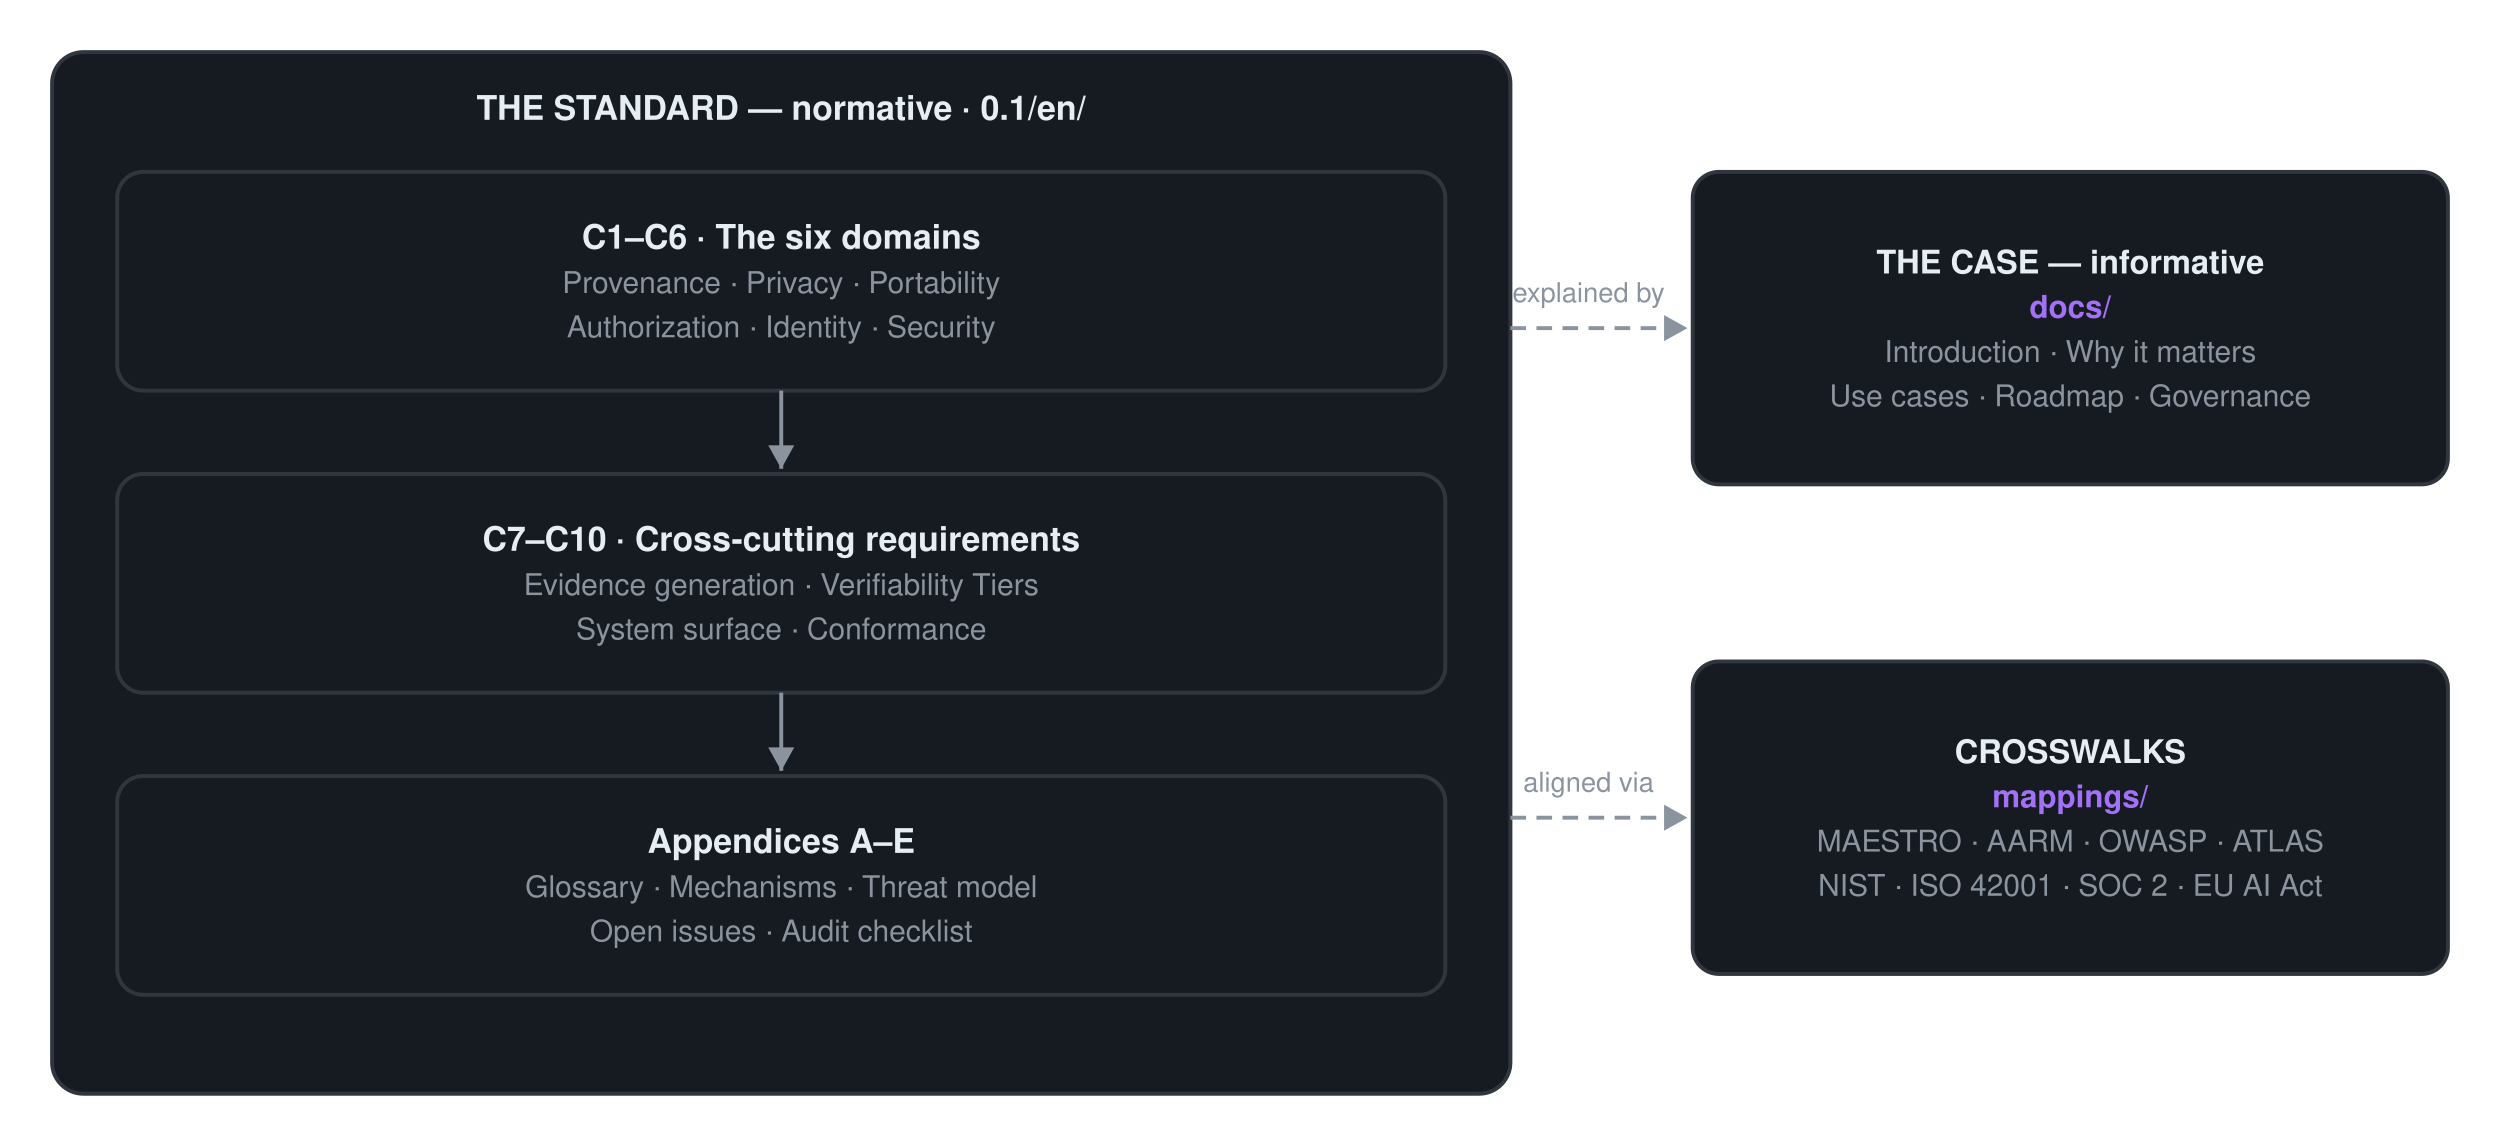
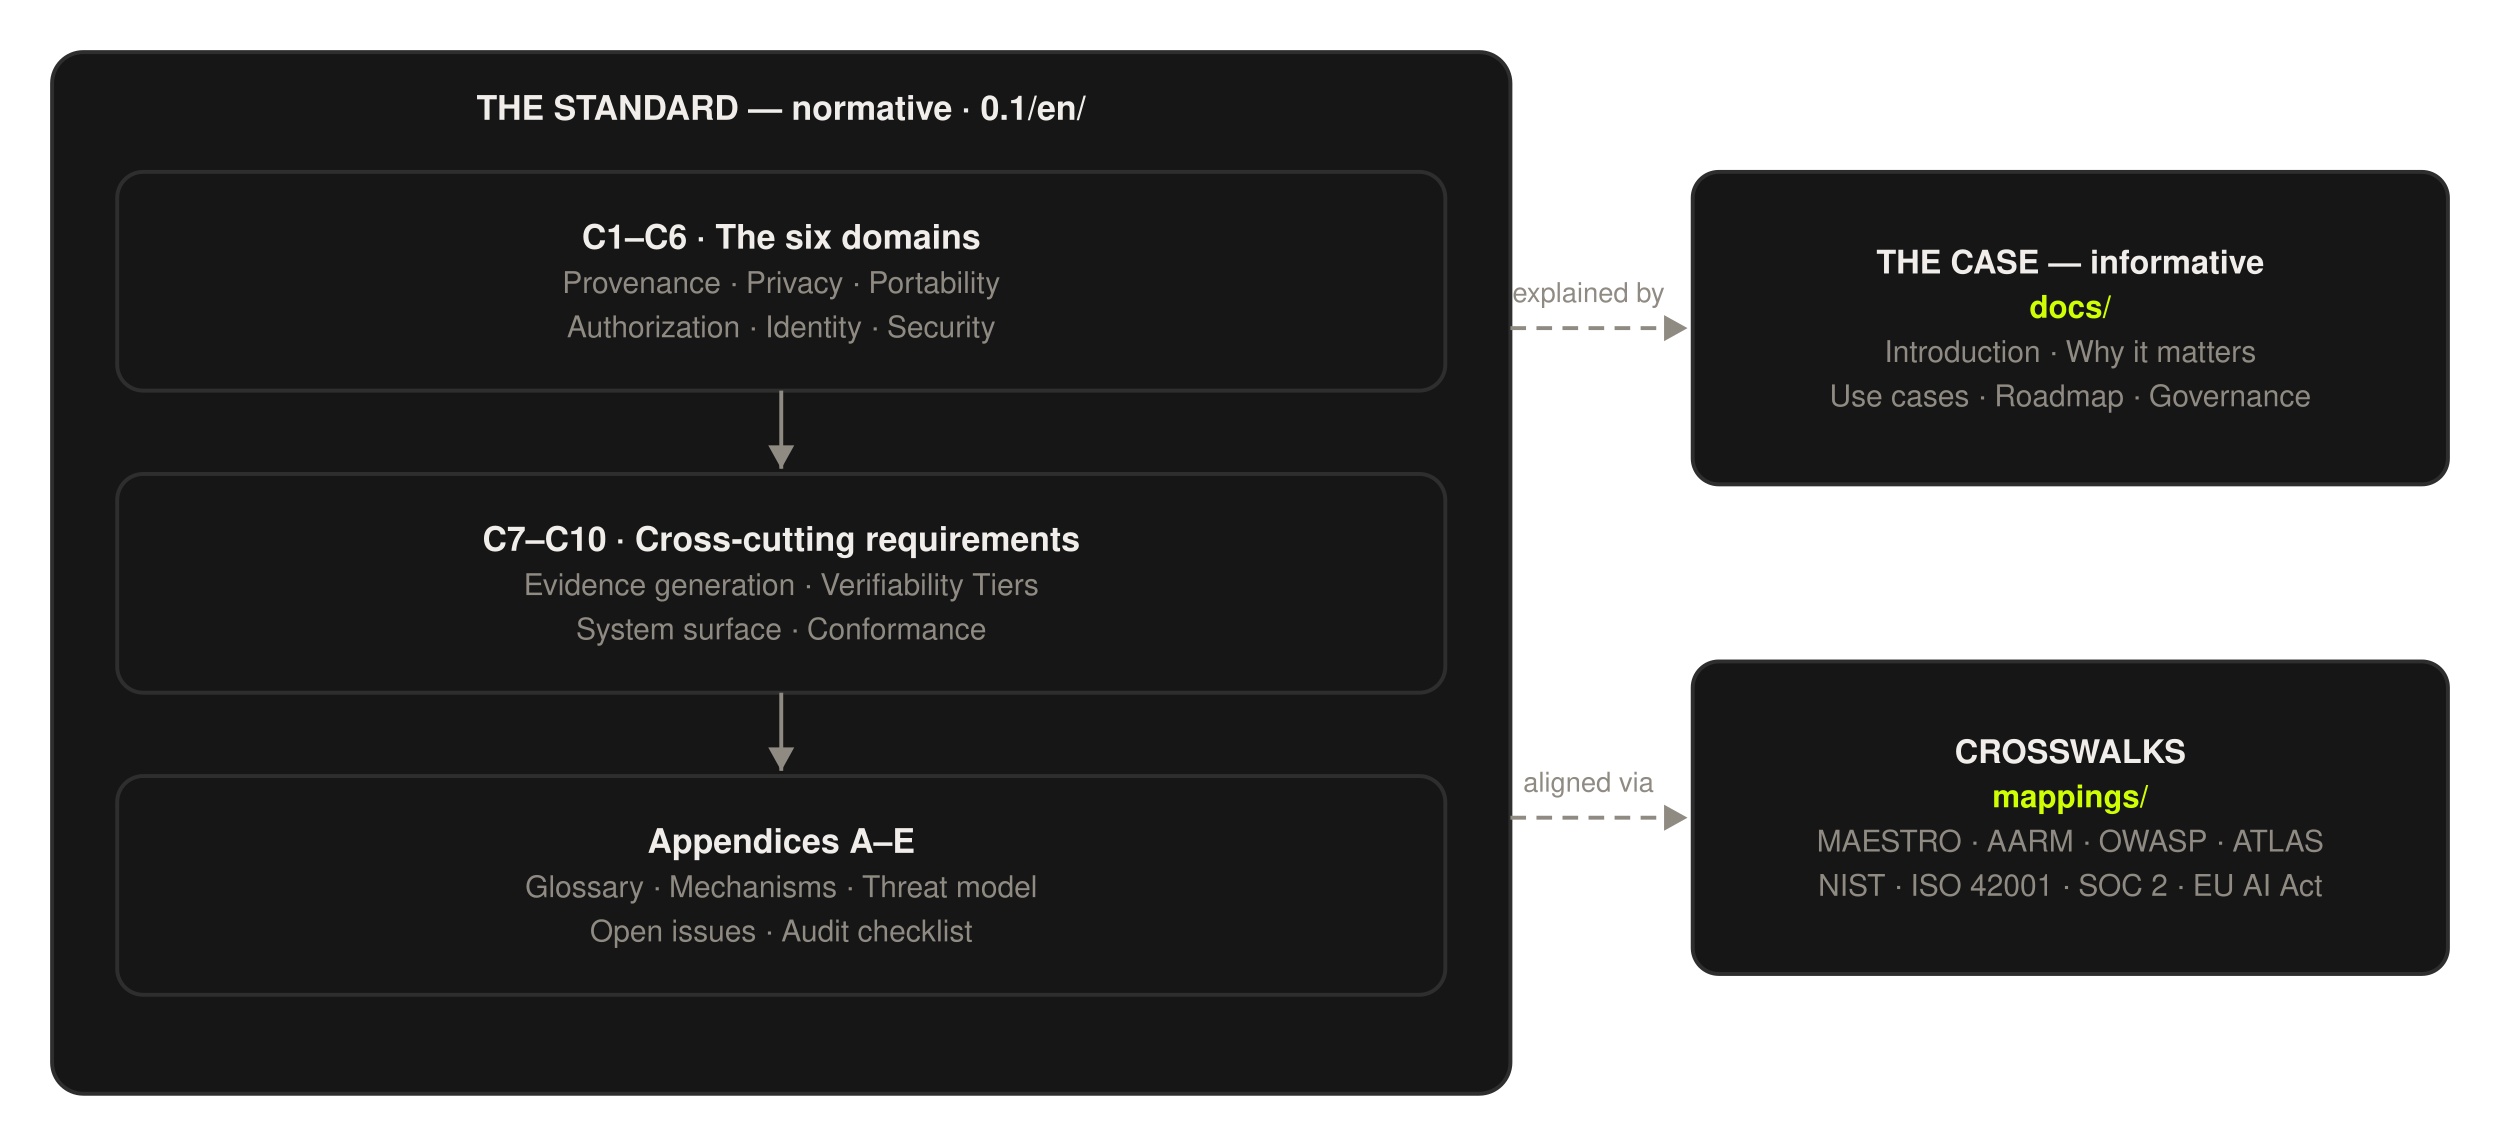
- <svg xmlns="http://www.w3.org/2000/svg" width="960" height="440" viewBox="0 0 960 440" font-family="-apple-system,'Segoe UI',Helvetica,Arial,sans-serif">
-   <rect x="20" y="20" width="560" height="400" rx="12" fill="#161b22" stroke="#30363d" stroke-width="1.5" />
-   <text x="300" y="46" font-size="13" fill="#e6edf3" font-weight="600" text-anchor="middle">THE STANDARD — normative · 0.1/en/</text>
-   <rect x="45" y="66" width="510" height="84" rx="10" fill="#161b22" stroke="#30363d" stroke-width="1.5" />
-   <text x="300.0" y="95.5" font-size="13" fill="#e6edf3" font-weight="600" text-anchor="middle">C1–C6 · The six domains</text>
-   <text x="300.0" y="112.5" font-size="11.5" fill="#8b949e" text-anchor="middle">Provenance · Privacy · Portability</text>
-   <text x="300.0" y="129.5" font-size="11.5" fill="#8b949e" text-anchor="middle">Authorization · Identity · Security</text>
-   <rect x="45" y="182" width="510" height="84" rx="10" fill="#161b22" stroke="#30363d" stroke-width="1.5" />
-   <text x="300.0" y="211.5" font-size="13" fill="#e6edf3" font-weight="600" text-anchor="middle">C7–C10 · Cross-cutting requirements</text>
-   <text x="300.0" y="228.5" font-size="11.5" fill="#8b949e" text-anchor="middle">Evidence generation · Verifiability Tiers</text>
-   <text x="300.0" y="245.5" font-size="11.5" fill="#8b949e" text-anchor="middle">System surface · Conformance</text>
-   <rect x="45" y="298" width="510" height="84" rx="10" fill="#161b22" stroke="#30363d" stroke-width="1.5" />
-   <text x="300.0" y="327.5" font-size="13" fill="#e6edf3" font-weight="600" text-anchor="middle">Appendices A–E</text>
-   <text x="300.0" y="344.5" font-size="11.5" fill="#8b949e" text-anchor="middle">Glossary · Mechanisms · Threat model</text>
-   <text x="300.0" y="361.5" font-size="11.5" fill="#8b949e" text-anchor="middle">Open issues · Audit checklist</text>
-   <line x1="300" y1="150" x2="300" y2="180" stroke="#8b949e" stroke-width="1.5" />
-   <polygon points="300,180 295,171 305,171" fill="#8b949e" />
-   <line x1="300" y1="266" x2="300" y2="296" stroke="#8b949e" stroke-width="1.5" />
-   <polygon points="300,296 295,287 305,287" fill="#8b949e" />
-   <rect x="650" y="66" width="290" height="120" rx="10" fill="#161b22" stroke="#30363d" stroke-width="1.5" />
-   <text x="795.0" y="105.0" font-size="12.5" fill="#e6edf3" font-weight="600" text-anchor="middle">THE CASE — informative</text>
-   <text x="795.0" y="122.0" font-size="12" fill="#a371f7" font-weight="600" text-anchor="middle">docs/</text>
-   <text x="795.0" y="139.0" font-size="11.5" fill="#8b949e" text-anchor="middle">Introduction · Why it matters</text>
-   <text x="795.0" y="156.0" font-size="11.5" fill="#8b949e" text-anchor="middle">Use cases · Roadmap · Governance</text>
-   <rect x="650" y="254" width="290" height="120" rx="10" fill="#161b22" stroke="#30363d" stroke-width="1.5" />
-   <text x="795.0" y="293.0" font-size="12.5" fill="#e6edf3" font-weight="600" text-anchor="middle">CROSSWALKS</text>
-   <text x="795.0" y="310.0" font-size="12" fill="#a371f7" font-weight="600" text-anchor="middle">mappings/</text>
-   <text x="795.0" y="327.0" font-size="11.5" fill="#8b949e" text-anchor="middle">MAESTRO · AARM · OWASP · ATLAS</text>
-   <text x="795.0" y="344.0" font-size="11.5" fill="#8b949e" text-anchor="middle">NIST · ISO 42001 · SOC 2 · EU AI Act</text>
-   <line x1="580" y1="126" x2="648" y2="126" stroke="#8b949e" stroke-width="1.5" stroke-dasharray="6 4" />
-   <polygon points="648,126 639,121 639,131" fill="#8b949e" />
-   <line x1="580" y1="314" x2="648" y2="314" stroke="#8b949e" stroke-width="1.5" stroke-dasharray="6 4" />
-   <polygon points="648,314 639,309 639,319" fill="#8b949e" />
-   <text x="610" y="116" font-size="10.5" fill="#8b949e" text-anchor="middle">explained by</text>
-   <text x="610" y="304" font-size="10.5" fill="#8b949e" text-anchor="middle">aligned via</text>
+ <svg xmlns="http://www.w3.org/2000/svg" width="960" height="440" viewBox="0 0 960 440" font-family="Montserrat,'Source Sans 3',-apple-system,'Segoe UI',Helvetica,Arial,sans-serif">
+   <rect x="20" y="20" width="560" height="400" rx="12" fill="#161616" stroke="#2e2e2e" stroke-width="1.5" />
+   <text x="300" y="46" font-size="13" fill="#f0edea" font-weight="600" text-anchor="middle">THE STANDARD — normative · 0.1/en/</text>
+   <rect x="45" y="66" width="510" height="84" rx="10" fill="#161616" stroke="#2e2e2e" stroke-width="1.5" />
+   <text x="300.0" y="95.5" font-size="13" fill="#f0edea" font-weight="600" text-anchor="middle">C1–C6 · The six domains</text>
+   <text x="300.0" y="112.5" font-size="11.5" fill="#8f8a82" text-anchor="middle">Provenance · Privacy · Portability</text>
+   <text x="300.0" y="129.5" font-size="11.5" fill="#8f8a82" text-anchor="middle">Authorization · Identity · Security</text>
+   <rect x="45" y="182" width="510" height="84" rx="10" fill="#161616" stroke="#2e2e2e" stroke-width="1.5" />
+   <text x="300.0" y="211.5" font-size="13" fill="#f0edea" font-weight="600" text-anchor="middle">C7–C10 · Cross-cutting requirements</text>
+   <text x="300.0" y="228.5" font-size="11.5" fill="#8f8a82" text-anchor="middle">Evidence generation · Verifiability Tiers</text>
+   <text x="300.0" y="245.5" font-size="11.5" fill="#8f8a82" text-anchor="middle">System surface · Conformance</text>
+   <rect x="45" y="298" width="510" height="84" rx="10" fill="#161616" stroke="#2e2e2e" stroke-width="1.5" />
+   <text x="300.0" y="327.5" font-size="13" fill="#f0edea" font-weight="600" text-anchor="middle">Appendices A–E</text>
+   <text x="300.0" y="344.5" font-size="11.5" fill="#8f8a82" text-anchor="middle">Glossary · Mechanisms · Threat model</text>
+   <text x="300.0" y="361.5" font-size="11.5" fill="#8f8a82" text-anchor="middle">Open issues · Audit checklist</text>
+   <line x1="300" y1="150" x2="300" y2="180" stroke="#8f8a82" stroke-width="1.5" />
+   <polygon points="300,180 295,171 305,171" fill="#8f8a82" />
+   <line x1="300" y1="266" x2="300" y2="296" stroke="#8f8a82" stroke-width="1.5" />
+   <polygon points="300,296 295,287 305,287" fill="#8f8a82" />
+   <rect x="650" y="66" width="290" height="120" rx="10" fill="#161616" stroke="#2e2e2e" stroke-width="1.5" />
+   <text x="795.0" y="105.0" font-size="12.5" fill="#f0edea" font-weight="600" text-anchor="middle">THE CASE — informative</text>
+   <text x="795.0" y="122.0" font-size="12" fill="#cfff04" font-weight="600" text-anchor="middle">docs/</text>
+   <text x="795.0" y="139.0" font-size="11.5" fill="#8f8a82" text-anchor="middle">Introduction · Why it matters</text>
+   <text x="795.0" y="156.0" font-size="11.5" fill="#8f8a82" text-anchor="middle">Use cases · Roadmap · Governance</text>
+   <rect x="650" y="254" width="290" height="120" rx="10" fill="#161616" stroke="#2e2e2e" stroke-width="1.5" />
+   <text x="795.0" y="293.0" font-size="12.5" fill="#f0edea" font-weight="600" text-anchor="middle">CROSSWALKS</text>
+   <text x="795.0" y="310.0" font-size="12" fill="#cfff04" font-weight="600" text-anchor="middle">mappings/</text>
+   <text x="795.0" y="327.0" font-size="11.5" fill="#8f8a82" text-anchor="middle">MAESTRO · AARM · OWASP · ATLAS</text>
+   <text x="795.0" y="344.0" font-size="11.5" fill="#8f8a82" text-anchor="middle">NIST · ISO 42001 · SOC 2 · EU AI Act</text>
+   <line x1="580" y1="126" x2="648" y2="126" stroke="#8f8a82" stroke-width="1.5" stroke-dasharray="6 4" />
+   <polygon points="648,126 639,121 639,131" fill="#8f8a82" />
+   <line x1="580" y1="314" x2="648" y2="314" stroke="#8f8a82" stroke-width="1.5" stroke-dasharray="6 4" />
+   <polygon points="648,314 639,309 639,319" fill="#8f8a82" />
+   <text x="610" y="116" font-size="10.5" fill="#8f8a82" text-anchor="middle">explained by</text>
+   <text x="610" y="304" font-size="10.5" fill="#8f8a82" text-anchor="middle">aligned via</text>
</svg>
